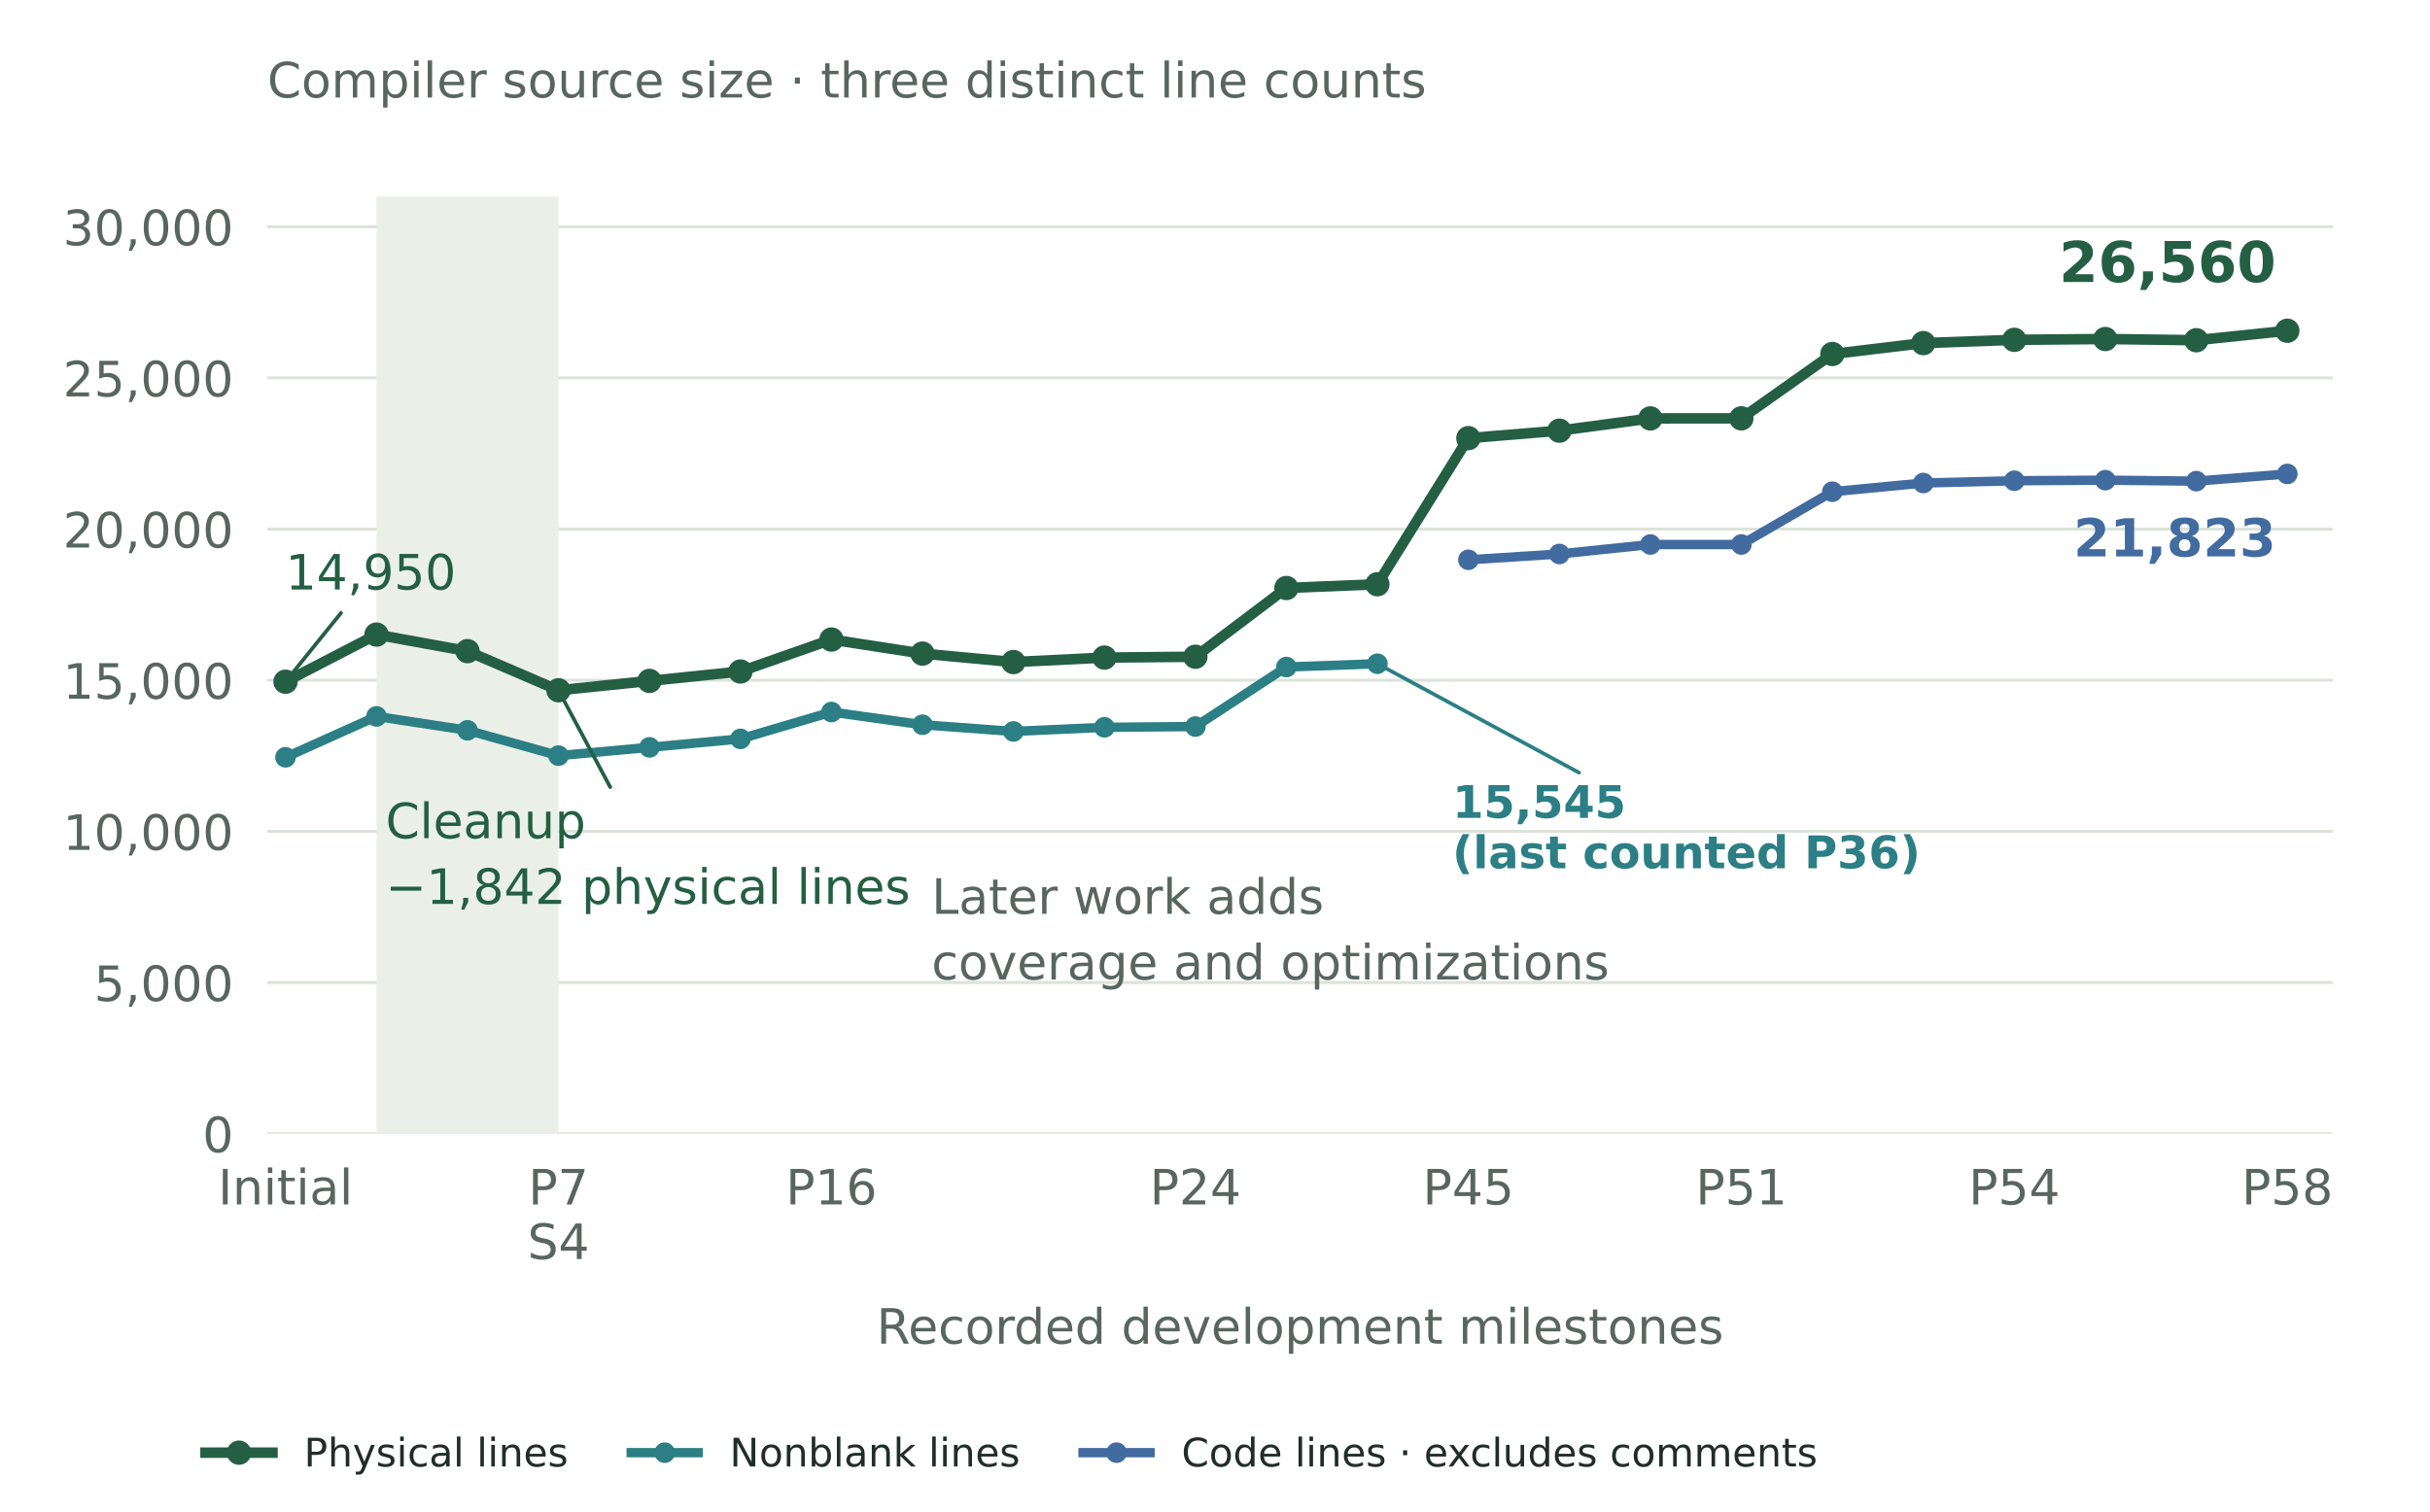
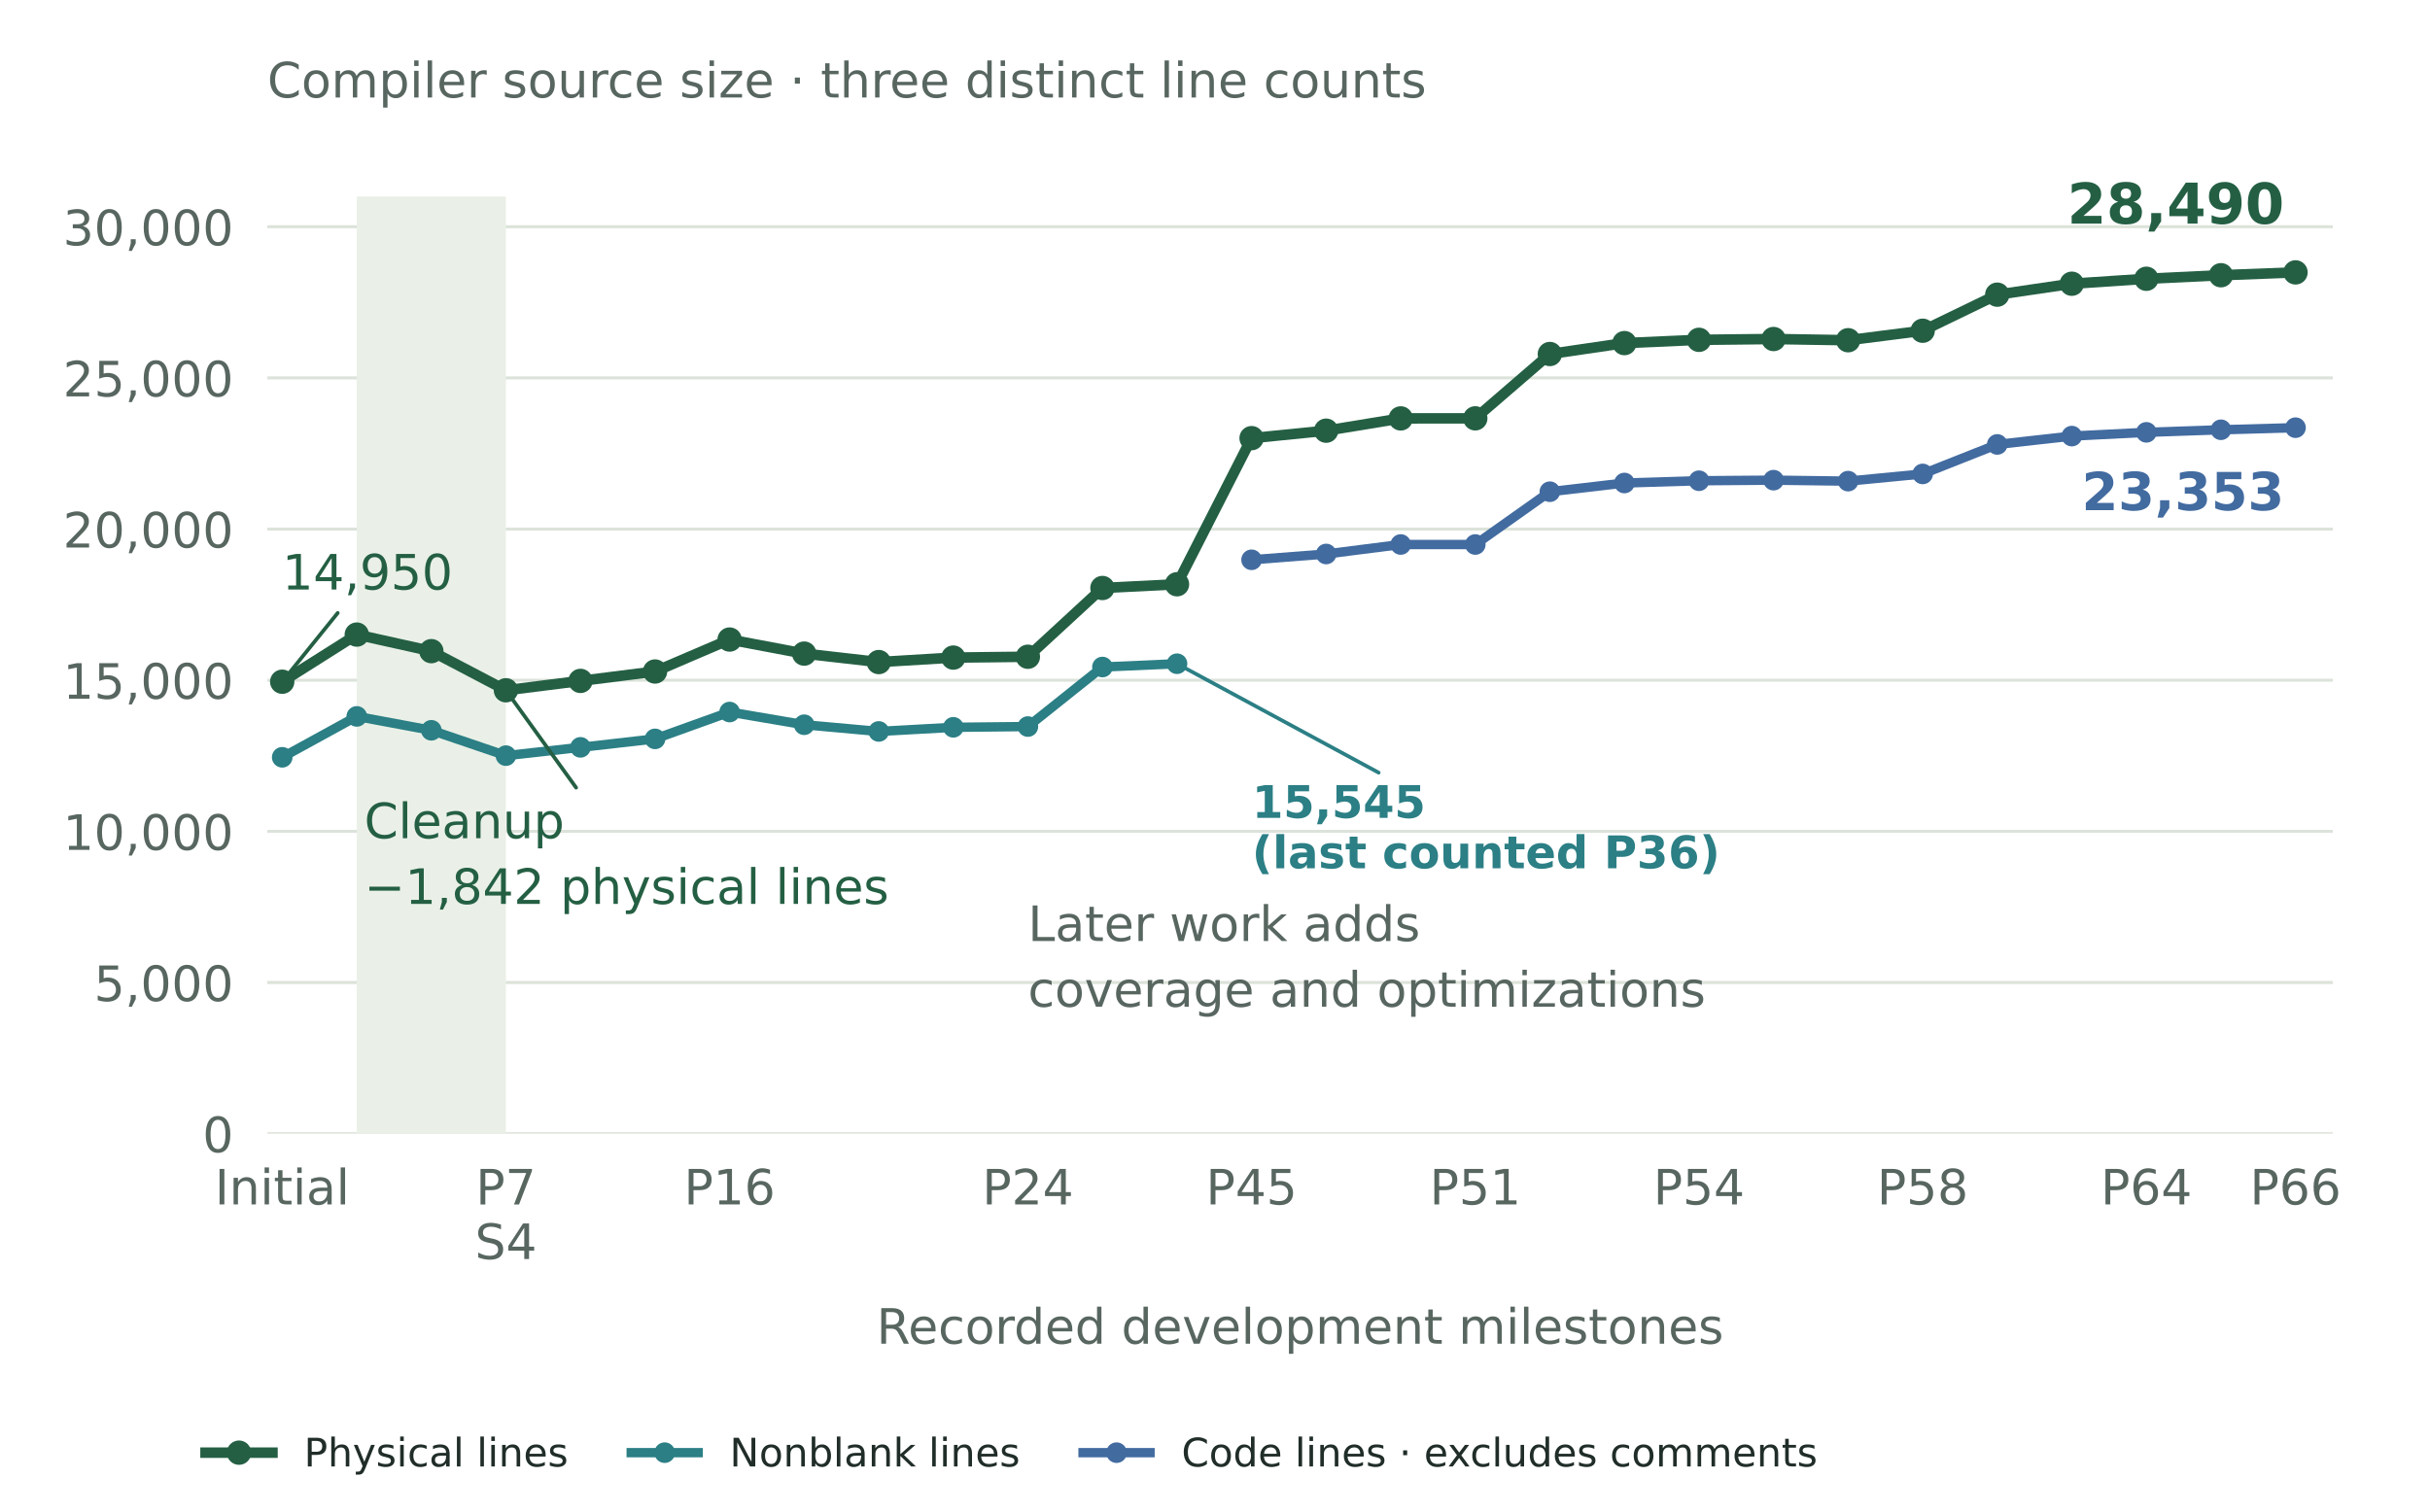
<svg xmlns="http://www.w3.org/2000/svg" xmlns:xlink="http://www.w3.org/1999/xlink" width="648pt" height="403.2pt" viewBox="0 0 648 403.2" version="1.1">
  <defs>
    <style type="text/css">*{stroke-linejoin: round; stroke-linecap: butt}</style>
  </defs>
  <g id="figure_1">
    <g id="patch_1">
      <path d="M 0 403.2  L 648 403.2  L 648 0  L 0 0  L 0 403.2  z " style="fill: none" />
    </g>
    <g id="axes_1">
      <g id="patch_2">
        <path d="M 71.28 302.4  L 622.08 302.4  L 622.08 52.416  L 71.28 52.416  L 71.28 302.4  z " style="fill: none" />
      </g>
      <g id="matplotlib.axis_1">
        <g id="xtick_1">
          <g id="line2d_1" />
          <g id="text_1">
-             <text style="fill: #586660; font: 13px 'DejaVu Sans'; text-anchor: middle" x="76.133" y="321.278" transform="rotate(-0 76.13286 321.278)">Initial</text>
+             <text style="fill: #586660; font: 13px 'DejaVu Sans'; text-anchor: middle" x="75.257" y="321.278" transform="rotate(-0 75.2569 321.278)">Initial</text>
          </g>
        </g>
        <g id="xtick_2">
          <g id="line2d_2" />
          <g id="text_2">
-             <text style="fill: #586660; font: 13px 'DejaVu Sans'" transform="translate(140.8709 321.278)">P7</text>
-             <text style="fill: #586660; font: 13px 'DejaVu Sans'" transform="translate(140.6637 335.8351)">S4</text>
+             <text style="fill: #586660; font: 13px 'DejaVu Sans'" transform="translate(126.8554 321.278)">P7</text>
+             <text style="fill: #586660; font: 13px 'DejaVu Sans'" transform="translate(126.6482 335.8351)">S4</text>
          </g>
        </g>
        <g id="xtick_3">
          <g id="line2d_3" />
          <g id="text_3">
-             <text style="fill: #586660; font: 13px 'DejaVu Sans'; text-anchor: middle" x="221.719" y="321.278" transform="rotate(-0 221.7188 321.278)">P16</text>
+             <text style="fill: #586660; font: 13px 'DejaVu Sans'; text-anchor: middle" x="194.564" y="321.278" transform="rotate(-0 194.5638 321.278)">P16</text>
          </g>
        </g>
        <g id="xtick_4">
          <g id="line2d_4" />
          <g id="text_4">
-             <text style="fill: #586660; font: 13px 'DejaVu Sans'; text-anchor: middle" x="318.776" y="321.278" transform="rotate(-0 318.776 321.278)">P24</text>
+             <text style="fill: #586660; font: 13px 'DejaVu Sans'; text-anchor: middle" x="274.102" y="321.278" transform="rotate(-0 274.1017 321.278)">P24</text>
          </g>
        </g>
        <g id="xtick_5">
          <g id="line2d_5" />
          <g id="text_5">
-             <text style="fill: #586660; font: 13px 'DejaVu Sans'; text-anchor: middle" x="391.569" y="321.278" transform="rotate(-0 391.569 321.278)">P45</text>
+             <text style="fill: #586660; font: 13px 'DejaVu Sans'; text-anchor: middle" x="333.755" y="321.278" transform="rotate(-0 333.7551 321.278)">P45</text>
          </g>
        </g>
        <g id="xtick_6">
          <g id="line2d_6" />
          <g id="text_6">
-             <text style="fill: #586660; font: 13px 'DejaVu Sans'; text-anchor: middle" x="464.362" y="321.278" transform="rotate(-0 464.3619 321.278)">P51</text>
+             <text style="fill: #586660; font: 13px 'DejaVu Sans'; text-anchor: middle" x="393.409" y="321.278" transform="rotate(-0 393.4085 321.278)">P51</text>
          </g>
        </g>
        <g id="xtick_7">
          <g id="line2d_7" />
          <g id="text_7">
-             <text style="fill: #586660; font: 13px 'DejaVu Sans'; text-anchor: middle" x="537.155" y="321.278" transform="rotate(-0 537.1549 321.278)">P54</text>
+             <text style="fill: #586660; font: 13px 'DejaVu Sans'; text-anchor: middle" x="453.062" y="321.278" transform="rotate(-0 453.0619 321.278)">P54</text>
          </g>
        </g>
        <g id="xtick_8">
          <g id="line2d_8" />
          <g id="text_8">
-             <text style="fill: #586660; font: 13px 'DejaVu Sans'; text-anchor: middle" x="609.948" y="321.278" transform="rotate(-0 609.9478 321.278)">P58</text>
-           </g>
-         </g>
-         <g id="text_9">
+             <text style="fill: #586660; font: 13px 'DejaVu Sans'; text-anchor: middle" x="512.715" y="321.278" transform="rotate(-0 512.7154 321.278)">P58</text>
+           </g>
+         </g>
+         <g id="xtick_9">
+           <g id="line2d_9" />
+           <g id="text_9">
+             <text style="fill: #586660; font: 13px 'DejaVu Sans'; text-anchor: middle" x="572.369" y="321.278" transform="rotate(-0 572.3688 321.278)">P64</text>
+           </g>
+         </g>
+         <g id="xtick_10">
+           <g id="line2d_10" />
+           <g id="text_10">
+             <text style="fill: #586660; font: 13px 'DejaVu Sans'; text-anchor: middle" x="612.138" y="321.278" transform="rotate(-0 612.1378 321.278)">P66</text>
+           </g>
+         </g>
+         <g id="text_11">
          <text style="fill: #586660; font: 13px 'DejaVu Sans'; text-anchor: middle" x="346.68" y="358.417" transform="rotate(-0 346.68 358.4167)">Recorded development milestones</text>
        </g>
      </g>
      <g id="matplotlib.axis_2">
        <g id="ytick_1">
-           <g id="line2d_9">
+           <g id="line2d_11">
            <path d="M 71.28 302.4  L 622.08 302.4  " clip-path="url(#pdcb624aacb)" style="fill: none; stroke: #dce3da; stroke-width: 0.8; stroke-linecap: square" />
          </g>
-           <g id="line2d_10" />
-           <g id="text_10">
+           <g id="line2d_12" />
+           <g id="text_12">
            <text style="fill: #586660; font: 13px 'DejaVu Sans'; text-anchor: end" x="62.28" y="307.339" transform="rotate(-0 62.28 307.339)">0</text>
          </g>
        </g>
        <g id="ytick_2">
-           <g id="line2d_11">
+           <g id="line2d_13">
            <path d="M 71.28 262.08  L 622.08 262.08  " clip-path="url(#pdcb624aacb)" style="fill: none; stroke: #dce3da; stroke-width: 0.8; stroke-linecap: square" />
          </g>
-           <g id="line2d_12" />
-           <g id="text_11">
+           <g id="line2d_14" />
+           <g id="text_13">
            <text style="fill: #586660; font: 13px 'DejaVu Sans'; text-anchor: end" x="62.28" y="267.019" transform="rotate(-0 62.28 267.019)">5,000</text>
          </g>
        </g>
        <g id="ytick_3">
-           <g id="line2d_13">
+           <g id="line2d_15">
            <path d="M 71.28 221.76  L 622.08 221.76  " clip-path="url(#pdcb624aacb)" style="fill: none; stroke: #dce3da; stroke-width: 0.8; stroke-linecap: square" />
          </g>
-           <g id="line2d_14" />
-           <g id="text_12">
+           <g id="line2d_16" />
+           <g id="text_14">
            <text style="fill: #586660; font: 13px 'DejaVu Sans'; text-anchor: end" x="62.28" y="226.699" transform="rotate(-0 62.28 226.699)">10,000</text>
          </g>
        </g>
        <g id="ytick_4">
-           <g id="line2d_15">
+           <g id="line2d_17">
            <path d="M 71.28 181.44  L 622.08 181.44  " clip-path="url(#pdcb624aacb)" style="fill: none; stroke: #dce3da; stroke-width: 0.8; stroke-linecap: square" />
          </g>
-           <g id="line2d_16" />
-           <g id="text_13">
+           <g id="line2d_18" />
+           <g id="text_15">
            <text style="fill: #586660; font: 13px 'DejaVu Sans'; text-anchor: end" x="62.28" y="186.379" transform="rotate(-0 62.28 186.379)">15,000</text>
          </g>
        </g>
        <g id="ytick_5">
-           <g id="line2d_17">
+           <g id="line2d_19">
            <path d="M 71.28 141.12  L 622.08 141.12  " clip-path="url(#pdcb624aacb)" style="fill: none; stroke: #dce3da; stroke-width: 0.8; stroke-linecap: square" />
          </g>
-           <g id="line2d_18" />
-           <g id="text_14">
+           <g id="line2d_20" />
+           <g id="text_16">
            <text style="fill: #586660; font: 13px 'DejaVu Sans'; text-anchor: end" x="62.28" y="146.059" transform="rotate(-0 62.28 146.059)">20,000</text>
          </g>
        </g>
        <g id="ytick_6">
-           <g id="line2d_19">
+           <g id="line2d_21">
            <path d="M 71.28 100.8  L 622.08 100.8  " clip-path="url(#pdcb624aacb)" style="fill: none; stroke: #dce3da; stroke-width: 0.8; stroke-linecap: square" />
          </g>
-           <g id="line2d_20" />
-           <g id="text_15">
+           <g id="line2d_22" />
+           <g id="text_17">
            <text style="fill: #586660; font: 13px 'DejaVu Sans'; text-anchor: end" x="62.28" y="105.739" transform="rotate(-0 62.28 105.739)">25,000</text>
          </g>
        </g>
        <g id="ytick_7">
-           <g id="line2d_21">
+           <g id="line2d_23">
            <path d="M 71.28 60.48  L 622.08 60.48  " clip-path="url(#pdcb624aacb)" style="fill: none; stroke: #dce3da; stroke-width: 0.8; stroke-linecap: square" />
          </g>
-           <g id="line2d_22" />
-           <g id="text_16">
+           <g id="line2d_24" />
+           <g id="text_18">
            <text style="fill: #586660; font: 13px 'DejaVu Sans'; text-anchor: end" x="62.28" y="65.419" transform="rotate(-0 62.28 65.41898)">30,000</text>
          </g>
        </g>
      </g>
      <g id="patch_3">
-         <path d="M 100.397 302.4  L 148.926 302.4  L 148.926 52.416  L 100.397 52.416  z " clip-path="url(#pdcb624aacb)" style="fill: #eaf0e7" />
-       </g>
-       <g id="line2d_23">
-         <path d="M 76.133 181.843  L 100.397 169.271  L 124.661 173.69  L 148.926 184.125  L 173.19 181.625  L 197.454 179.118  L 221.719 170.594  L 245.983 174.344  L 270.247 176.602  L 294.512 175.408  L 318.776 175.182  L 343.04 156.845  L 367.305 155.845  L 391.569 116.872  L 415.833 114.88  L 440.098 111.606  L 464.362 111.59  L 488.626 94.429  L 512.891 91.518  L 537.155 90.647  L 561.419 90.43  L 585.684 90.752  L 609.948 88.22  " clip-path="url(#pdcb624aacb)" style="fill: none; stroke: #245f43; stroke-width: 2.8; stroke-linecap: square" />
+         <path d="M 95.141 302.4  L 134.91 302.4  L 134.91 52.416  L 95.141 52.416  z " clip-path="url(#pdcb624aacb)" style="fill: #eaf0e7" />
+       </g>
+       <g id="line2d_25">
+         <path d="M 75.257 181.843  L 95.141 169.271  L 115.026 173.69  L 134.91 184.125  L 154.795 181.625  L 174.679 179.118  L 194.564 170.594  L 214.448 174.344  L 234.333 176.602  L 254.217 175.408  L 274.102 175.182  L 293.986 156.845  L 313.871 155.845  L 333.755 116.872  L 353.64 114.88  L 373.524 111.606  L 393.409 111.59  L 413.293 94.429  L 433.177 91.518  L 453.062 90.647  L 472.946 90.43  L 492.831 90.752  L 512.715 88.22  L 532.6 78.6  L 552.484 75.681  L 572.369 74.358  L 592.253 73.415  L 612.138 72.657  " clip-path="url(#pdcb624aacb)" style="fill: none; stroke: #245f43; stroke-width: 2.8; stroke-linecap: square" />
        <defs>
          <path id="m466c4c6d8e" d="M 0 2.75  C 0.729 2.75 1.429 2.46 1.945 1.945  C 2.46 1.429 2.75 0.729 2.75 0  C 2.75 -0.729 2.46 -1.429 1.945 -1.945  C 1.429 -2.46 0.729 -2.75 0 -2.75  C -0.729 -2.75 -1.429 -2.46 -1.945 -1.945  C -2.46 -1.429 -2.75 -0.729 -2.75 0  C -2.75 0.729 -2.46 1.429 -1.945 1.945  C -1.429 2.46 -0.729 2.75 0 2.75  z " style="stroke: #245f43" />
        </defs>
        <g clip-path="url(#pdcb624aacb)">
-           <use xlink:href="#m466c4c6d8e" x="76.133" y="181.843" style="fill: #245f43; stroke: #245f43" />
-           <use xlink:href="#m466c4c6d8e" x="100.397" y="169.271" style="fill: #245f43; stroke: #245f43" />
-           <use xlink:href="#m466c4c6d8e" x="124.661" y="173.69" style="fill: #245f43; stroke: #245f43" />
-           <use xlink:href="#m466c4c6d8e" x="148.926" y="184.125" style="fill: #245f43; stroke: #245f43" />
-           <use xlink:href="#m466c4c6d8e" x="173.19" y="181.625" style="fill: #245f43; stroke: #245f43" />
-           <use xlink:href="#m466c4c6d8e" x="197.454" y="179.118" style="fill: #245f43; stroke: #245f43" />
-           <use xlink:href="#m466c4c6d8e" x="221.719" y="170.594" style="fill: #245f43; stroke: #245f43" />
-           <use xlink:href="#m466c4c6d8e" x="245.983" y="174.344" style="fill: #245f43; stroke: #245f43" />
-           <use xlink:href="#m466c4c6d8e" x="270.247" y="176.602" style="fill: #245f43; stroke: #245f43" />
-           <use xlink:href="#m466c4c6d8e" x="294.512" y="175.408" style="fill: #245f43; stroke: #245f43" />
-           <use xlink:href="#m466c4c6d8e" x="318.776" y="175.182" style="fill: #245f43; stroke: #245f43" />
-           <use xlink:href="#m466c4c6d8e" x="343.04" y="156.845" style="fill: #245f43; stroke: #245f43" />
-           <use xlink:href="#m466c4c6d8e" x="367.305" y="155.845" style="fill: #245f43; stroke: #245f43" />
-           <use xlink:href="#m466c4c6d8e" x="391.569" y="116.872" style="fill: #245f43; stroke: #245f43" />
-           <use xlink:href="#m466c4c6d8e" x="415.833" y="114.88" style="fill: #245f43; stroke: #245f43" />
-           <use xlink:href="#m466c4c6d8e" x="440.098" y="111.606" style="fill: #245f43; stroke: #245f43" />
-           <use xlink:href="#m466c4c6d8e" x="464.362" y="111.59" style="fill: #245f43; stroke: #245f43" />
-           <use xlink:href="#m466c4c6d8e" x="488.626" y="94.429" style="fill: #245f43; stroke: #245f43" />
-           <use xlink:href="#m466c4c6d8e" x="512.891" y="91.518" style="fill: #245f43; stroke: #245f43" />
-           <use xlink:href="#m466c4c6d8e" x="537.155" y="90.647" style="fill: #245f43; stroke: #245f43" />
-           <use xlink:href="#m466c4c6d8e" x="561.419" y="90.43" style="fill: #245f43; stroke: #245f43" />
-           <use xlink:href="#m466c4c6d8e" x="585.684" y="90.752" style="fill: #245f43; stroke: #245f43" />
-           <use xlink:href="#m466c4c6d8e" x="609.948" y="88.22" style="fill: #245f43; stroke: #245f43" />
-         </g>
-       </g>
-       <g id="line2d_24">
-         <path d="M 76.133 202.003  L 100.397 191.093  L 124.661 194.802  L 148.926 201.56  L 173.19 199.35  L 197.454 197.092  L 221.719 189.931  L 245.983 193.318  L 270.247 195.108  L 294.512 194.004  L 318.776 193.802  L 343.04 177.924  L 367.305 177.045  " clip-path="url(#pdcb624aacb)" style="fill: none; stroke: #2b7f85; stroke-width: 2.5; stroke-linecap: square" />
+           <use xlink:href="#m466c4c6d8e" x="75.257" y="181.843" style="fill: #245f43; stroke: #245f43" />
+           <use xlink:href="#m466c4c6d8e" x="95.141" y="169.271" style="fill: #245f43; stroke: #245f43" />
+           <use xlink:href="#m466c4c6d8e" x="115.026" y="173.69" style="fill: #245f43; stroke: #245f43" />
+           <use xlink:href="#m466c4c6d8e" x="134.91" y="184.125" style="fill: #245f43; stroke: #245f43" />
+           <use xlink:href="#m466c4c6d8e" x="154.795" y="181.625" style="fill: #245f43; stroke: #245f43" />
+           <use xlink:href="#m466c4c6d8e" x="174.679" y="179.118" style="fill: #245f43; stroke: #245f43" />
+           <use xlink:href="#m466c4c6d8e" x="194.564" y="170.594" style="fill: #245f43; stroke: #245f43" />
+           <use xlink:href="#m466c4c6d8e" x="214.448" y="174.344" style="fill: #245f43; stroke: #245f43" />
+           <use xlink:href="#m466c4c6d8e" x="234.333" y="176.602" style="fill: #245f43; stroke: #245f43" />
+           <use xlink:href="#m466c4c6d8e" x="254.217" y="175.408" style="fill: #245f43; stroke: #245f43" />
+           <use xlink:href="#m466c4c6d8e" x="274.102" y="175.182" style="fill: #245f43; stroke: #245f43" />
+           <use xlink:href="#m466c4c6d8e" x="293.986" y="156.845" style="fill: #245f43; stroke: #245f43" />
+           <use xlink:href="#m466c4c6d8e" x="313.871" y="155.845" style="fill: #245f43; stroke: #245f43" />
+           <use xlink:href="#m466c4c6d8e" x="333.755" y="116.872" style="fill: #245f43; stroke: #245f43" />
+           <use xlink:href="#m466c4c6d8e" x="353.64" y="114.88" style="fill: #245f43; stroke: #245f43" />
+           <use xlink:href="#m466c4c6d8e" x="373.524" y="111.606" style="fill: #245f43; stroke: #245f43" />
+           <use xlink:href="#m466c4c6d8e" x="393.409" y="111.59" style="fill: #245f43; stroke: #245f43" />
+           <use xlink:href="#m466c4c6d8e" x="413.293" y="94.429" style="fill: #245f43; stroke: #245f43" />
+           <use xlink:href="#m466c4c6d8e" x="433.177" y="91.518" style="fill: #245f43; stroke: #245f43" />
+           <use xlink:href="#m466c4c6d8e" x="453.062" y="90.647" style="fill: #245f43; stroke: #245f43" />
+           <use xlink:href="#m466c4c6d8e" x="472.946" y="90.43" style="fill: #245f43; stroke: #245f43" />
+           <use xlink:href="#m466c4c6d8e" x="492.831" y="90.752" style="fill: #245f43; stroke: #245f43" />
+           <use xlink:href="#m466c4c6d8e" x="512.715" y="88.22" style="fill: #245f43; stroke: #245f43" />
+           <use xlink:href="#m466c4c6d8e" x="532.6" y="78.6" style="fill: #245f43; stroke: #245f43" />
+           <use xlink:href="#m466c4c6d8e" x="552.484" y="75.681" style="fill: #245f43; stroke: #245f43" />
+           <use xlink:href="#m466c4c6d8e" x="572.369" y="74.358" style="fill: #245f43; stroke: #245f43" />
+           <use xlink:href="#m466c4c6d8e" x="592.253" y="73.415" style="fill: #245f43; stroke: #245f43" />
+           <use xlink:href="#m466c4c6d8e" x="612.138" y="72.657" style="fill: #245f43; stroke: #245f43" />
+         </g>
+       </g>
+       <g id="line2d_26">
+         <path d="M 75.257 202.003  L 95.141 191.093  L 115.026 194.802  L 134.91 201.56  L 154.795 199.35  L 174.679 197.092  L 194.564 189.931  L 214.448 193.318  L 234.333 195.108  L 254.217 194.004  L 274.102 193.802  L 293.986 177.924  L 313.871 177.045  " clip-path="url(#pdcb624aacb)" style="fill: none; stroke: #2b7f85; stroke-width: 2.5; stroke-linecap: square" />
        <defs>
          <path id="m29aacbb7cb" d="M 0 2.25  C 0.597 2.25 1.169 2.013 1.591 1.591  C 2.013 1.169 2.25 0.597 2.25 0  C 2.25 -0.597 2.013 -1.169 1.591 -1.591  C 1.169 -2.013 0.597 -2.25 0 -2.25  C -0.597 -2.25 -1.169 -2.013 -1.591 -1.591  C -2.013 -1.169 -2.25 -0.597 -2.25 0  C -2.25 0.597 -2.013 1.169 -1.591 1.591  C -1.169 2.013 -0.597 2.25 0 2.25  z " style="stroke: #2b7f85" />
        </defs>
        <g clip-path="url(#pdcb624aacb)">
-           <use xlink:href="#m29aacbb7cb" x="76.133" y="202.003" style="fill: #2b7f85; stroke: #2b7f85" />
-           <use xlink:href="#m29aacbb7cb" x="100.397" y="191.093" style="fill: #2b7f85; stroke: #2b7f85" />
-           <use xlink:href="#m29aacbb7cb" x="124.661" y="194.802" style="fill: #2b7f85; stroke: #2b7f85" />
-           <use xlink:href="#m29aacbb7cb" x="148.926" y="201.56" style="fill: #2b7f85; stroke: #2b7f85" />
-           <use xlink:href="#m29aacbb7cb" x="173.19" y="199.35" style="fill: #2b7f85; stroke: #2b7f85" />
-           <use xlink:href="#m29aacbb7cb" x="197.454" y="197.092" style="fill: #2b7f85; stroke: #2b7f85" />
-           <use xlink:href="#m29aacbb7cb" x="221.719" y="189.931" style="fill: #2b7f85; stroke: #2b7f85" />
-           <use xlink:href="#m29aacbb7cb" x="245.983" y="193.318" style="fill: #2b7f85; stroke: #2b7f85" />
-           <use xlink:href="#m29aacbb7cb" x="270.247" y="195.108" style="fill: #2b7f85; stroke: #2b7f85" />
-           <use xlink:href="#m29aacbb7cb" x="294.512" y="194.004" style="fill: #2b7f85; stroke: #2b7f85" />
-           <use xlink:href="#m29aacbb7cb" x="318.776" y="193.802" style="fill: #2b7f85; stroke: #2b7f85" />
-           <use xlink:href="#m29aacbb7cb" x="343.04" y="177.924" style="fill: #2b7f85; stroke: #2b7f85" />
-           <use xlink:href="#m29aacbb7cb" x="367.305" y="177.045" style="fill: #2b7f85; stroke: #2b7f85" />
-         </g>
-       </g>
-       <g id="line2d_25">
-         <path d="M 391.569 149.321  L 415.833 147.773  L 440.098 145.241  L 464.362 145.241  L 488.626 131.161  L 512.891 128.839  L 537.155 128.234  L 561.419 128.081  L 585.684 128.339  L 609.948 126.419  " clip-path="url(#pdcb624aacb)" style="fill: none; stroke: #426ba0; stroke-width: 2.5; stroke-linecap: square" />
+           <use xlink:href="#m29aacbb7cb" x="75.257" y="202.003" style="fill: #2b7f85; stroke: #2b7f85" />
+           <use xlink:href="#m29aacbb7cb" x="95.141" y="191.093" style="fill: #2b7f85; stroke: #2b7f85" />
+           <use xlink:href="#m29aacbb7cb" x="115.026" y="194.802" style="fill: #2b7f85; stroke: #2b7f85" />
+           <use xlink:href="#m29aacbb7cb" x="134.91" y="201.56" style="fill: #2b7f85; stroke: #2b7f85" />
+           <use xlink:href="#m29aacbb7cb" x="154.795" y="199.35" style="fill: #2b7f85; stroke: #2b7f85" />
+           <use xlink:href="#m29aacbb7cb" x="174.679" y="197.092" style="fill: #2b7f85; stroke: #2b7f85" />
+           <use xlink:href="#m29aacbb7cb" x="194.564" y="189.931" style="fill: #2b7f85; stroke: #2b7f85" />
+           <use xlink:href="#m29aacbb7cb" x="214.448" y="193.318" style="fill: #2b7f85; stroke: #2b7f85" />
+           <use xlink:href="#m29aacbb7cb" x="234.333" y="195.108" style="fill: #2b7f85; stroke: #2b7f85" />
+           <use xlink:href="#m29aacbb7cb" x="254.217" y="194.004" style="fill: #2b7f85; stroke: #2b7f85" />
+           <use xlink:href="#m29aacbb7cb" x="274.102" y="193.802" style="fill: #2b7f85; stroke: #2b7f85" />
+           <use xlink:href="#m29aacbb7cb" x="293.986" y="177.924" style="fill: #2b7f85; stroke: #2b7f85" />
+           <use xlink:href="#m29aacbb7cb" x="313.871" y="177.045" style="fill: #2b7f85; stroke: #2b7f85" />
+         </g>
+       </g>
+       <g id="line2d_27">
+         <path d="M 333.755 149.321  L 353.64 147.773  L 373.524 145.241  L 393.409 145.241  L 413.293 131.161  L 433.177 128.839  L 453.062 128.234  L 472.946 128.081  L 492.831 128.339  L 512.715 126.419  L 532.6 118.549  L 552.484 116.323  L 572.369 115.323  L 592.253 114.638  L 612.138 114.081  " clip-path="url(#pdcb624aacb)" style="fill: none; stroke: #426ba0; stroke-width: 2.5; stroke-linecap: square" />
        <defs>
          <path id="m0c3cba3751" d="M 0 2.25  C 0.597 2.25 1.169 2.013 1.591 1.591  C 2.013 1.169 2.25 0.597 2.25 0  C 2.25 -0.597 2.013 -1.169 1.591 -1.591  C 1.169 -2.013 0.597 -2.25 0 -2.25  C -0.597 -2.25 -1.169 -2.013 -1.591 -1.591  C -2.013 -1.169 -2.25 -0.597 -2.25 0  C -2.25 0.597 -2.013 1.169 -1.591 1.591  C -1.169 2.013 -0.597 2.25 0 2.25  z " style="stroke: #426ba0" />
        </defs>
        <g clip-path="url(#pdcb624aacb)">
-           <use xlink:href="#m0c3cba3751" x="391.569" y="149.321" style="fill: #426ba0; stroke: #426ba0" />
-           <use xlink:href="#m0c3cba3751" x="415.833" y="147.773" style="fill: #426ba0; stroke: #426ba0" />
-           <use xlink:href="#m0c3cba3751" x="440.098" y="145.241" style="fill: #426ba0; stroke: #426ba0" />
-           <use xlink:href="#m0c3cba3751" x="464.362" y="145.241" style="fill: #426ba0; stroke: #426ba0" />
-           <use xlink:href="#m0c3cba3751" x="488.626" y="131.161" style="fill: #426ba0; stroke: #426ba0" />
-           <use xlink:href="#m0c3cba3751" x="512.891" y="128.839" style="fill: #426ba0; stroke: #426ba0" />
-           <use xlink:href="#m0c3cba3751" x="537.155" y="128.234" style="fill: #426ba0; stroke: #426ba0" />
-           <use xlink:href="#m0c3cba3751" x="561.419" y="128.081" style="fill: #426ba0; stroke: #426ba0" />
-           <use xlink:href="#m0c3cba3751" x="585.684" y="128.339" style="fill: #426ba0; stroke: #426ba0" />
-           <use xlink:href="#m0c3cba3751" x="609.948" y="126.419" style="fill: #426ba0; stroke: #426ba0" />
+           <use xlink:href="#m0c3cba3751" x="333.755" y="149.321" style="fill: #426ba0; stroke: #426ba0" />
+           <use xlink:href="#m0c3cba3751" x="353.64" y="147.773" style="fill: #426ba0; stroke: #426ba0" />
+           <use xlink:href="#m0c3cba3751" x="373.524" y="145.241" style="fill: #426ba0; stroke: #426ba0" />
+           <use xlink:href="#m0c3cba3751" x="393.409" y="145.241" style="fill: #426ba0; stroke: #426ba0" />
+           <use xlink:href="#m0c3cba3751" x="413.293" y="131.161" style="fill: #426ba0; stroke: #426ba0" />
+           <use xlink:href="#m0c3cba3751" x="433.177" y="128.839" style="fill: #426ba0; stroke: #426ba0" />
+           <use xlink:href="#m0c3cba3751" x="453.062" y="128.234" style="fill: #426ba0; stroke: #426ba0" />
+           <use xlink:href="#m0c3cba3751" x="472.946" y="128.081" style="fill: #426ba0; stroke: #426ba0" />
+           <use xlink:href="#m0c3cba3751" x="492.831" y="128.339" style="fill: #426ba0; stroke: #426ba0" />
+           <use xlink:href="#m0c3cba3751" x="512.715" y="126.419" style="fill: #426ba0; stroke: #426ba0" />
+           <use xlink:href="#m0c3cba3751" x="532.6" y="118.549" style="fill: #426ba0; stroke: #426ba0" />
+           <use xlink:href="#m0c3cba3751" x="552.484" y="116.323" style="fill: #426ba0; stroke: #426ba0" />
+           <use xlink:href="#m0c3cba3751" x="572.369" y="115.323" style="fill: #426ba0; stroke: #426ba0" />
+           <use xlink:href="#m0c3cba3751" x="592.253" y="114.638" style="fill: #426ba0; stroke: #426ba0" />
+           <use xlink:href="#m0c3cba3751" x="612.138" y="114.081" style="fill: #426ba0; stroke: #426ba0" />
        </g>
      </g>
      <g id="patch_4">
-         <path d="M 90.932 163.505  Q 84.16 171.896 77.388 180.287  " style="fill: none; stroke: #245f43; stroke-linecap: round" />
-       </g>
-       <g id="text_17">
-         <text style="fill: #245f43; font: 13px 'DejaVu Sans'; text-anchor: start" x="76.133" y="157.248" transform="rotate(-0 76.13286 157.248)">14,950</text>
-       </g>
-       <g id="text_18">
-         <text style="fill: #245f43; font: 700 15px 'DejaVu Sans'; text-anchor: end" x="606.948" y="75.22" transform="rotate(-0 606.9478 75.22016)">26,560</text>
+         <path d="M 90.056 163.505  Q 83.284 171.896 76.512 180.287  " style="fill: none; stroke: #245f43; stroke-linecap: round" />
      </g>
      <g id="text_19">
-         <text style="fill: #426ba0; font: 700 14px 'DejaVu Sans'; text-anchor: end" x="606.948" y="148.419" transform="rotate(-0 606.9478 148.4193)">21,823</text>
+         <text style="fill: #245f43; font: 13px 'DejaVu Sans'; text-anchor: start" x="75.257" y="157.248" transform="rotate(-0 75.2569 157.248)">14,950</text>
+       </g>
+       <g id="text_20">
+         <text style="fill: #245f43; font: 700 15px 'DejaVu Sans'; text-anchor: end" x="609.138" y="59.657" transform="rotate(-0 609.1378 59.65664)">28,490</text>
+       </g>
+       <g id="text_21">
+         <text style="fill: #426ba0; font: 700 14px 'DejaVu Sans'; text-anchor: end" x="609.138" y="136.081" transform="rotate(-0 609.1378 136.0814)">23,353</text>
      </g>
      <g id="patch_5">
-         <path d="M 421.072 206.096  Q 395.069 192.047 369.067 177.997  " style="fill: none; stroke: #2b7f85; stroke-linecap: round" />
-       </g>
-       <g id="text_20">
-         <text style="fill: #2b7f85; font: 700 12px 'DejaVu Sans'" transform="translate(387.3047 218.1632)">15,545</text>
-         <text style="fill: #2b7f85; font: 700 12px 'DejaVu Sans'" transform="translate(387.3047 231.6006)">(last counted P36)</text>
+         <path d="M 367.638 206.096  Q 341.635 192.047 315.633 177.997  " style="fill: none; stroke: #2b7f85; stroke-linecap: round" />
+       </g>
+       <g id="text_22">
+         <text style="fill: #2b7f85; font: 700 12px 'DejaVu Sans'" transform="translate(333.8706 218.1632)">15,545</text>
+         <text style="fill: #2b7f85; font: 700 12px 'DejaVu Sans'" transform="translate(333.8706 231.6006)">(last counted P36)</text>
      </g>
      <g id="patch_6">
-         <path d="M 162.723 209.951  Q 156.295 197.919 149.867 185.888  " style="fill: none; stroke: #245f43; stroke-linecap: round" />
-       </g>
-       <g id="text_21">
-         <text style="fill: #245f43; font: 13px 'DejaVu Sans'" transform="translate(102.8236 223.5931)">Cleanup</text>
-         <text style="fill: #245f43; font: 13px 'DejaVu Sans'" transform="translate(102.8236 241.1136)">−1,842 physical lines</text>
-       </g>
-       <g id="text_22">
-         <text style="fill: #586660; font: 13px 'DejaVu Sans'" transform="translate(248.4095 243.7531)">Later work adds</text>
-         <text style="fill: #586660; font: 13px 'DejaVu Sans'" transform="translate(248.4095 261.2736)">coverage and optimizations</text>
-       </g>
-     </g>
-     <g id="text_23">
+         <path d="M 153.624 210.093  Q 144.851 197.919 136.078 185.745  " style="fill: none; stroke: #245f43; stroke-linecap: round" />
+       </g>
+       <g id="text_23">
+         <text style="fill: #245f43; font: 13px 'DejaVu Sans'" transform="translate(97.12982 223.5931)">Cleanup</text>
+         <text style="fill: #245f43; font: 13px 'DejaVu Sans'" transform="translate(97.12982 241.1136)">−1,842 physical lines</text>
+       </g>
+       <g id="text_24">
+         <text style="fill: #586660; font: 13px 'DejaVu Sans'" transform="translate(274.1017 251.0107)">Later work adds</text>
+         <text style="fill: #586660; font: 13px 'DejaVu Sans'" transform="translate(274.1017 268.5312)">coverage and optimizations</text>
+       </g>
+     </g>
+     <g id="text_25">
      <text style="fill: #586660; font: 13px 'DejaVu Sans'; text-anchor: start" x="71.28" y="26.006" transform="rotate(-0 71.28 26.00597)">Compiler source size · three distinct line counts</text>
    </g>
    <g id="legend_1">
-       <g id="line2d_26">
+       <g id="line2d_28">
        <path d="M 54.81 387.488  L 63.735 387.488  L 72.66 387.488  " style="fill: none; stroke: #245f43; stroke-width: 2.8; stroke-linecap: square" />
        <g>
          <use xlink:href="#m466c4c6d8e" x="63.735" y="387.488" style="fill: #245f43; stroke: #245f43" />
        </g>
      </g>
-       <g id="text_24">
+       <g id="text_26">
        <text style="fill: #202d29; font: 10.5px 'DejaVu Sans'; text-anchor: start" x="81.06" y="391.163" transform="rotate(-0 81.06 391.1631)">Physical lines</text>
      </g>
-       <g id="line2d_27">
+       <g id="line2d_29">
        <path d="M 168.328 387.488  L 177.253 387.488  L 186.178 387.488  " style="fill: none; stroke: #2b7f85; stroke-width: 2.5; stroke-linecap: square" />
        <g>
          <use xlink:href="#m29aacbb7cb" x="177.253" y="387.488" style="fill: #2b7f85; stroke: #2b7f85" />
        </g>
      </g>
-       <g id="text_25">
+       <g id="text_27">
        <text style="fill: #202d29; font: 10.5px 'DejaVu Sans'; text-anchor: start" x="194.578" y="391.163" transform="rotate(-0 194.5781 391.1631)">Nonblank lines</text>
      </g>
-       <g id="line2d_28">
+       <g id="line2d_30">
        <path d="M 288.821 387.488  L 297.746 387.488  L 306.671 387.488  " style="fill: none; stroke: #426ba0; stroke-width: 2.5; stroke-linecap: square" />
        <g>
          <use xlink:href="#m0c3cba3751" x="297.746" y="387.488" style="fill: #426ba0; stroke: #426ba0" />
        </g>
      </g>
-       <g id="text_26">
+       <g id="text_28">
        <text style="fill: #202d29; font: 10.5px 'DejaVu Sans'; text-anchor: start" x="315.071" y="391.163" transform="rotate(-0 315.0705 391.1631)">Code lines · excludes comments</text>
      </g>
    </g>
  </g>
  <defs>
    <clipPath id="pdcb624aacb">
      <rect x="71.28" y="52.416" width="550.8" height="249.984" />
    </clipPath>
  </defs>
</svg>
